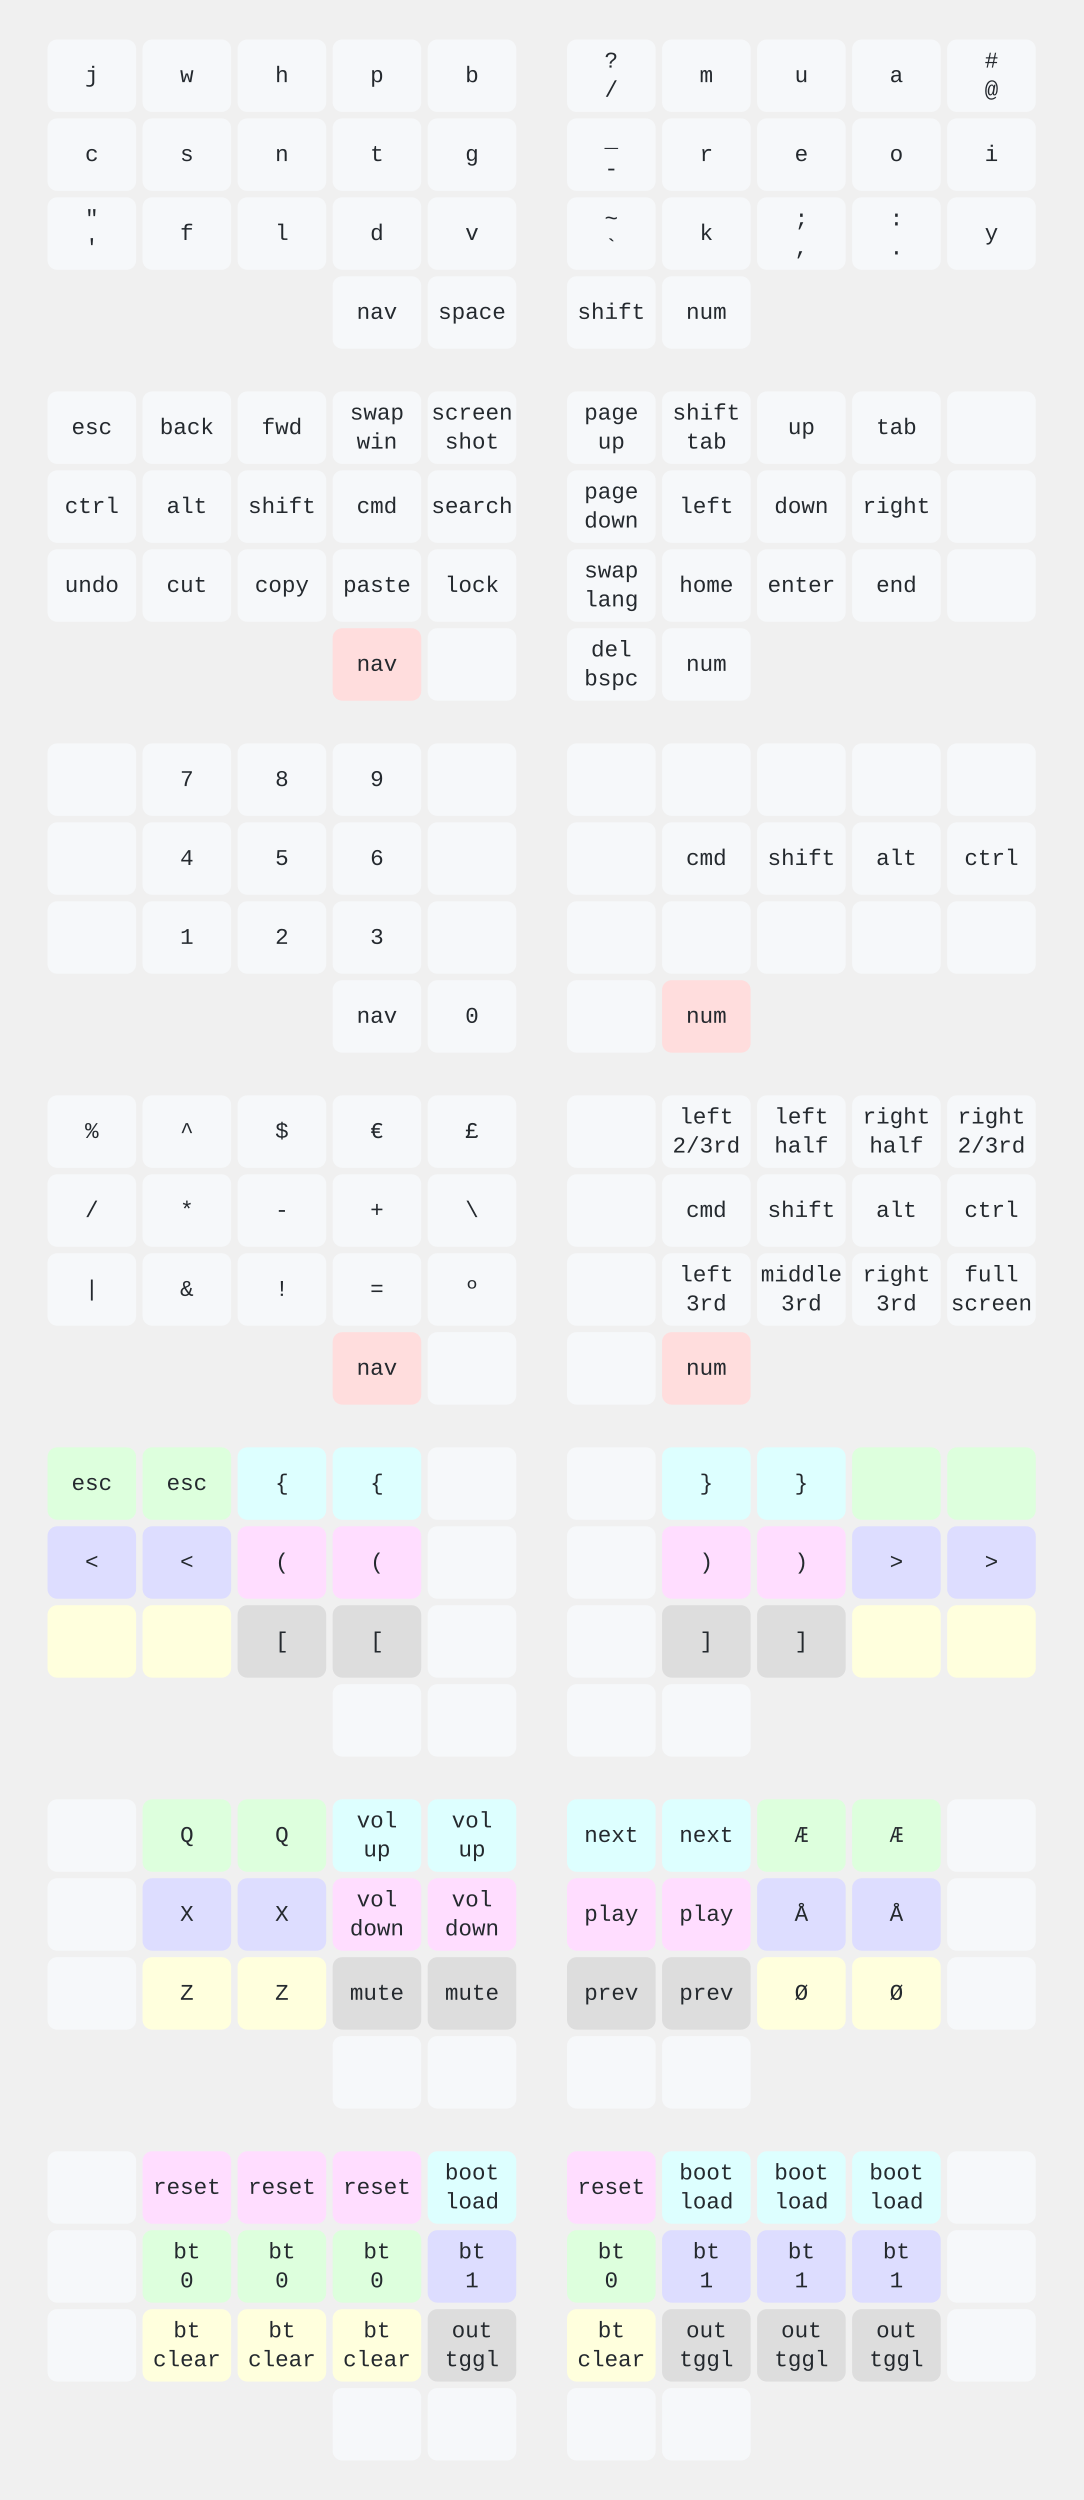
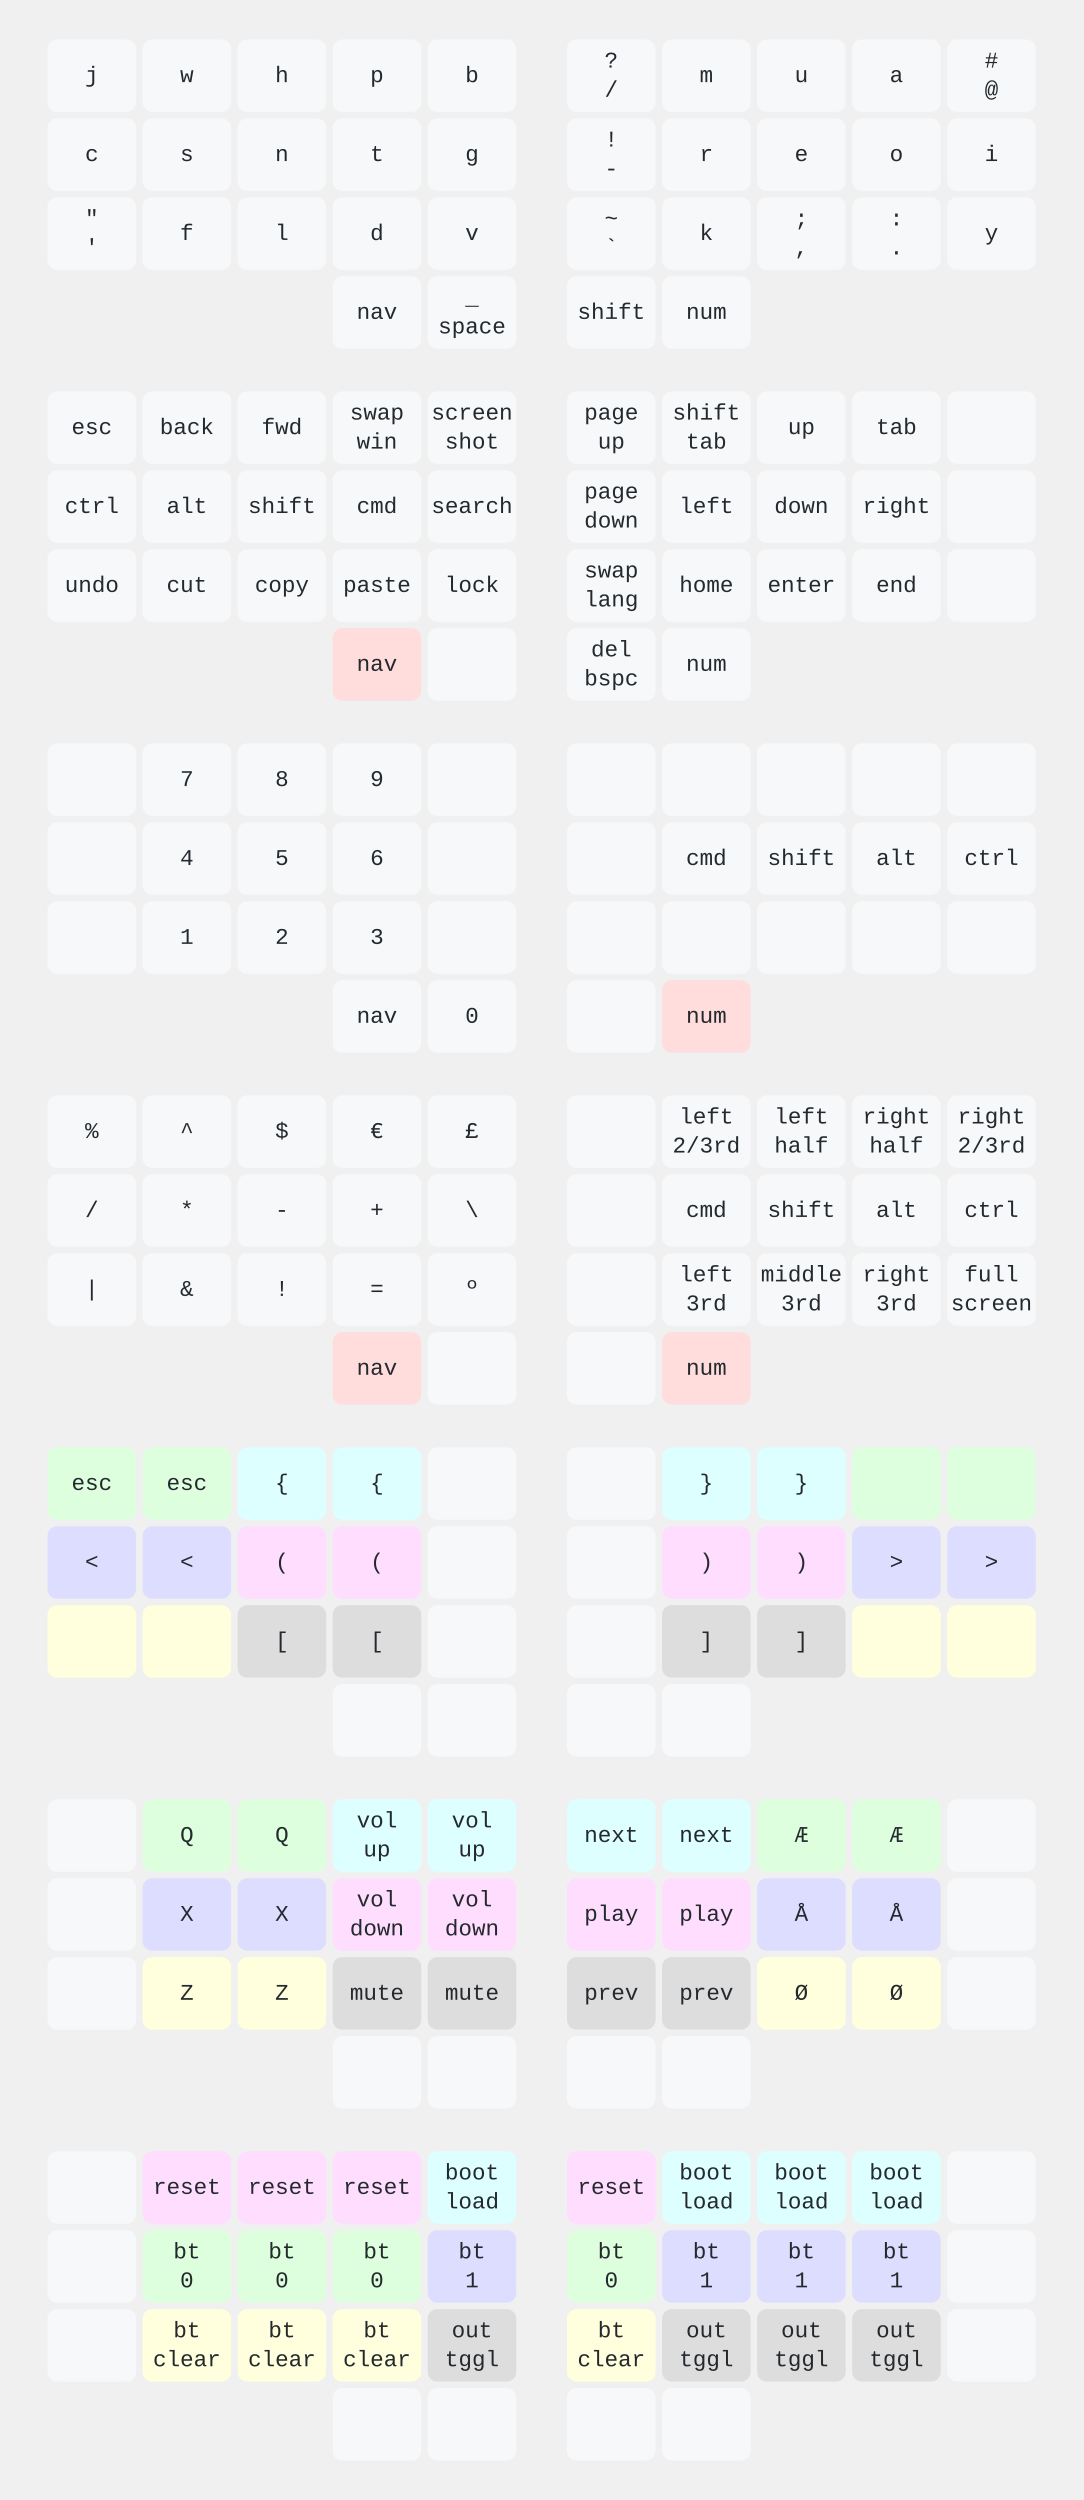
<svg xmlns="http://www.w3.org/2000/svg" width="672.5" height="1552.0" viewBox="0 0 672.5 1552.0">
  <style>
    svg {
        font-family: SFMono-Regular,Consolas,Liberation Mono,Menlo,monospace;
        font-size: 14px;
        font-kerning: normal;
        text-rendering: optimizeLegibility;
        fill: #24292e;
    }

    rect {
        fill: #f6f8fa;
    }

    .green {
        fill: #fdd;
    }

    .green {
        fill: #dfd;
    }

    .purple {
        fill: #ddf;
    }

    .yellow {
        fill: #ffd;
    }

    .blue {
        fill: #dff;
    }

    .pink {
        fill: #fdf;
    }

    .grey {
        fill: #ddd;
    }

    .red {
        fill: #fdd;
    }

    .none {
        fill: #fff;
        fill-opacity: 0.0;
    }
</style>
  <rect rx="6" ry="6" x="29.5" y="24.5" width="55" height="45" class="" />
  <text text-anchor="middle" dominant-baseline="middle" x="57.0" y="47.0">j</text>
  <rect rx="6" ry="6" x="88.5" y="24.5" width="55" height="45" class="" />
  <text text-anchor="middle" dominant-baseline="middle" x="116.0" y="47.0">w</text>
  <rect rx="6" ry="6" x="147.5" y="24.5" width="55" height="45" class="" />
  <text text-anchor="middle" dominant-baseline="middle" x="175.0" y="47.0">h</text>
  <rect rx="6" ry="6" x="206.5" y="24.5" width="55" height="45" class="" />
  <text text-anchor="middle" dominant-baseline="middle" x="234.0" y="47.0">p</text>
  <rect rx="6" ry="6" x="265.5" y="24.5" width="55" height="45" class="" />
  <text text-anchor="middle" dominant-baseline="middle" x="293.0" y="47.0">b</text>
  <rect rx="6" ry="6" x="29.5" y="73.5" width="55" height="45" class="" />
  <text text-anchor="middle" dominant-baseline="middle" x="57.0" y="96.0">c</text>
  <rect rx="6" ry="6" x="88.5" y="73.5" width="55" height="45" class="" />
  <text text-anchor="middle" dominant-baseline="middle" x="116.0" y="96.0">s</text>
  <rect rx="6" ry="6" x="147.5" y="73.5" width="55" height="45" class="" />
  <text text-anchor="middle" dominant-baseline="middle" x="175.0" y="96.0">n</text>
  <rect rx="6" ry="6" x="206.5" y="73.5" width="55" height="45" class="" />
  <text text-anchor="middle" dominant-baseline="middle" x="234.0" y="96.0">t</text>
  <rect rx="6" ry="6" x="265.5" y="73.5" width="55" height="45" class="" />
  <text text-anchor="middle" dominant-baseline="middle" x="293.0" y="96.0">g</text>
  <rect rx="6" ry="6" x="29.5" y="122.5" width="55" height="45" class="" />
  <text text-anchor="middle" dominant-baseline="middle" x="57.0" y="136.0">"</text>
  <text text-anchor="middle" dominant-baseline="middle" x="57.0" y="154.0">'</text>
  <rect rx="6" ry="6" x="88.5" y="122.5" width="55" height="45" class="" />
  <text text-anchor="middle" dominant-baseline="middle" x="116.0" y="145.0">f</text>
  <rect rx="6" ry="6" x="147.5" y="122.5" width="55" height="45" class="" />
  <text text-anchor="middle" dominant-baseline="middle" x="175.0" y="145.0">l</text>
  <rect rx="6" ry="6" x="206.5" y="122.5" width="55" height="45" class="" />
  <text text-anchor="middle" dominant-baseline="middle" x="234.0" y="145.0">d</text>
  <rect rx="6" ry="6" x="265.5" y="122.5" width="55" height="45" class="" />
  <text text-anchor="middle" dominant-baseline="middle" x="293.0" y="145.0">v</text>
  <rect rx="6" ry="6" x="352.0" y="24.5" width="55" height="45" class="" />
  <text text-anchor="middle" dominant-baseline="middle" x="379.5" y="38.0">?</text>
  <text text-anchor="middle" dominant-baseline="middle" x="379.5" y="56.0">/</text>
  <rect rx="6" ry="6" x="411.0" y="24.5" width="55" height="45" class="" />
  <text text-anchor="middle" dominant-baseline="middle" x="438.5" y="47.0">m</text>
  <rect rx="6" ry="6" x="470.0" y="24.5" width="55" height="45" class="" />
  <text text-anchor="middle" dominant-baseline="middle" x="497.5" y="47.0">u</text>
  <rect rx="6" ry="6" x="529.0" y="24.5" width="55" height="45" class="" />
  <text text-anchor="middle" dominant-baseline="middle" x="556.5" y="47.0">a</text>
  <rect rx="6" ry="6" x="588.0" y="24.5" width="55" height="45" class="" />
  <text text-anchor="middle" dominant-baseline="middle" x="615.5" y="38.0">#</text>
  <text text-anchor="middle" dominant-baseline="middle" x="615.5" y="56.0">@</text>
  <rect rx="6" ry="6" x="352.0" y="73.5" width="55" height="45" class="" />
-   <text text-anchor="middle" dominant-baseline="middle" x="379.5" y="87.0">_</text>
+   <text text-anchor="middle" dominant-baseline="middle" x="379.5" y="87.0">!</text>
  <text text-anchor="middle" dominant-baseline="middle" x="379.5" y="105.0">-</text>
  <rect rx="6" ry="6" x="411.0" y="73.5" width="55" height="45" class="" />
  <text text-anchor="middle" dominant-baseline="middle" x="438.5" y="96.0">r</text>
  <rect rx="6" ry="6" x="470.0" y="73.5" width="55" height="45" class="" />
  <text text-anchor="middle" dominant-baseline="middle" x="497.5" y="96.0">e</text>
  <rect rx="6" ry="6" x="529.0" y="73.5" width="55" height="45" class="" />
  <text text-anchor="middle" dominant-baseline="middle" x="556.5" y="96.0">o</text>
  <rect rx="6" ry="6" x="588.0" y="73.5" width="55" height="45" class="" />
  <text text-anchor="middle" dominant-baseline="middle" x="615.5" y="96.0">i</text>
  <rect rx="6" ry="6" x="352.0" y="122.5" width="55" height="45" class="" />
  <text text-anchor="middle" dominant-baseline="middle" x="379.5" y="136.0">~</text>
  <text text-anchor="middle" dominant-baseline="middle" x="379.5" y="154.0">`</text>
  <rect rx="6" ry="6" x="411.0" y="122.5" width="55" height="45" class="" />
  <text text-anchor="middle" dominant-baseline="middle" x="438.5" y="145.0">k</text>
  <rect rx="6" ry="6" x="470.0" y="122.5" width="55" height="45" class="" />
  <text text-anchor="middle" dominant-baseline="middle" x="497.5" y="136.0">;</text>
  <text text-anchor="middle" dominant-baseline="middle" x="497.5" y="154.0">,</text>
  <rect rx="6" ry="6" x="529.0" y="122.5" width="55" height="45" class="" />
  <text text-anchor="middle" dominant-baseline="middle" x="556.5" y="136.0">:</text>
  <text text-anchor="middle" dominant-baseline="middle" x="556.5" y="154.0">.</text>
  <rect rx="6" ry="6" x="588.0" y="122.5" width="55" height="45" class="" />
  <text text-anchor="middle" dominant-baseline="middle" x="615.5" y="145.0">y</text>
  <rect rx="6" ry="6" x="206.5" y="171.5" width="55" height="45" class="" />
  <text text-anchor="middle" dominant-baseline="middle" x="234.0" y="194.0">nav</text>
  <rect rx="6" ry="6" x="265.5" y="171.5" width="55" height="45" class="" />
-   <text text-anchor="middle" dominant-baseline="middle" x="293.0" y="194.0">space</text>
+   <text text-anchor="middle" dominant-baseline="middle" x="293.0" y="185.0">_</text>
+   <text text-anchor="middle" dominant-baseline="middle" x="293.0" y="203.0">space</text>
  <rect rx="6" ry="6" x="352.0" y="171.5" width="55" height="45" class="" />
  <text text-anchor="middle" dominant-baseline="middle" x="379.5" y="194.0">shift</text>
  <rect rx="6" ry="6" x="411.0" y="171.5" width="55" height="45" class="" />
  <text text-anchor="middle" dominant-baseline="middle" x="438.5" y="194.0">num</text>
  <rect rx="6" ry="6" x="29.5" y="243.0" width="55" height="45" class="" />
  <text text-anchor="middle" dominant-baseline="middle" x="57.0" y="265.5">esc</text>
  <rect rx="6" ry="6" x="88.5" y="243.0" width="55" height="45" class="" />
  <text text-anchor="middle" dominant-baseline="middle" x="116.0" y="265.5">back</text>
  <rect rx="6" ry="6" x="147.5" y="243.0" width="55" height="45" class="" />
  <text text-anchor="middle" dominant-baseline="middle" x="175.0" y="265.5">fwd</text>
  <rect rx="6" ry="6" x="206.5" y="243.0" width="55" height="45" class="" />
  <text text-anchor="middle" dominant-baseline="middle" x="234.0" y="256.5">swap</text>
  <text text-anchor="middle" dominant-baseline="middle" x="234.0" y="274.5">win</text>
  <rect rx="6" ry="6" x="265.5" y="243.0" width="55" height="45" class="" />
  <text text-anchor="middle" dominant-baseline="middle" x="293.0" y="256.5">screen</text>
  <text text-anchor="middle" dominant-baseline="middle" x="293.0" y="274.5">shot</text>
  <rect rx="6" ry="6" x="29.5" y="292.0" width="55" height="45" class="" />
  <text text-anchor="middle" dominant-baseline="middle" x="57.0" y="314.5">ctrl</text>
  <rect rx="6" ry="6" x="88.5" y="292.0" width="55" height="45" class="" />
  <text text-anchor="middle" dominant-baseline="middle" x="116.0" y="314.5">alt</text>
  <rect rx="6" ry="6" x="147.5" y="292.0" width="55" height="45" class="" />
  <text text-anchor="middle" dominant-baseline="middle" x="175.0" y="314.5">shift</text>
  <rect rx="6" ry="6" x="206.5" y="292.0" width="55" height="45" class="" />
  <text text-anchor="middle" dominant-baseline="middle" x="234.0" y="314.5">cmd</text>
  <rect rx="6" ry="6" x="265.5" y="292.0" width="55" height="45" class="" />
  <text text-anchor="middle" dominant-baseline="middle" x="293.0" y="314.5">search</text>
  <rect rx="6" ry="6" x="29.5" y="341.0" width="55" height="45" class="" />
  <text text-anchor="middle" dominant-baseline="middle" x="57.0" y="363.5">undo</text>
  <rect rx="6" ry="6" x="88.5" y="341.0" width="55" height="45" class="" />
  <text text-anchor="middle" dominant-baseline="middle" x="116.0" y="363.5">cut</text>
  <rect rx="6" ry="6" x="147.5" y="341.0" width="55" height="45" class="" />
  <text text-anchor="middle" dominant-baseline="middle" x="175.0" y="363.5">copy</text>
  <rect rx="6" ry="6" x="206.5" y="341.0" width="55" height="45" class="" />
  <text text-anchor="middle" dominant-baseline="middle" x="234.0" y="363.5">paste</text>
  <rect rx="6" ry="6" x="265.5" y="341.0" width="55" height="45" class="" />
  <text text-anchor="middle" dominant-baseline="middle" x="293.0" y="363.5">lock</text>
  <rect rx="6" ry="6" x="352.0" y="243.0" width="55" height="45" class="" />
  <text text-anchor="middle" dominant-baseline="middle" x="379.5" y="256.5">page</text>
  <text text-anchor="middle" dominant-baseline="middle" x="379.5" y="274.5">up</text>
  <rect rx="6" ry="6" x="411.0" y="243.0" width="55" height="45" class="" />
  <text text-anchor="middle" dominant-baseline="middle" x="438.5" y="256.5">shift</text>
  <text text-anchor="middle" dominant-baseline="middle" x="438.5" y="274.5">tab</text>
  <rect rx="6" ry="6" x="470.0" y="243.0" width="55" height="45" class="" />
  <text text-anchor="middle" dominant-baseline="middle" x="497.5" y="265.5">up</text>
  <rect rx="6" ry="6" x="529.0" y="243.0" width="55" height="45" class="" />
  <text text-anchor="middle" dominant-baseline="middle" x="556.5" y="265.5">tab</text>
  <rect rx="6" ry="6" x="588.0" y="243.0" width="55" height="45" class="" />
  <rect rx="6" ry="6" x="352.0" y="292.0" width="55" height="45" class="" />
  <text text-anchor="middle" dominant-baseline="middle" x="379.5" y="305.5">page</text>
  <text text-anchor="middle" dominant-baseline="middle" x="379.5" y="323.5">down</text>
  <rect rx="6" ry="6" x="411.0" y="292.0" width="55" height="45" class="" />
  <text text-anchor="middle" dominant-baseline="middle" x="438.5" y="314.5">left</text>
  <rect rx="6" ry="6" x="470.0" y="292.0" width="55" height="45" class="" />
  <text text-anchor="middle" dominant-baseline="middle" x="497.5" y="314.5">down</text>
  <rect rx="6" ry="6" x="529.0" y="292.0" width="55" height="45" class="" />
  <text text-anchor="middle" dominant-baseline="middle" x="556.5" y="314.5">right</text>
  <rect rx="6" ry="6" x="588.0" y="292.0" width="55" height="45" class="" />
  <rect rx="6" ry="6" x="352.0" y="341.0" width="55" height="45" class="" />
  <text text-anchor="middle" dominant-baseline="middle" x="379.5" y="354.5">swap</text>
  <text text-anchor="middle" dominant-baseline="middle" x="379.5" y="372.5">lang</text>
  <rect rx="6" ry="6" x="411.0" y="341.0" width="55" height="45" class="" />
  <text text-anchor="middle" dominant-baseline="middle" x="438.5" y="363.5">home</text>
  <rect rx="6" ry="6" x="470.0" y="341.0" width="55" height="45" class="" />
  <text text-anchor="middle" dominant-baseline="middle" x="497.5" y="363.5">enter</text>
  <rect rx="6" ry="6" x="529.0" y="341.0" width="55" height="45" class="" />
  <text text-anchor="middle" dominant-baseline="middle" x="556.5" y="363.5">end</text>
  <rect rx="6" ry="6" x="588.0" y="341.0" width="55" height="45" class="" />
  <rect rx="6" ry="6" x="206.5" y="390.0" width="55" height="45" class="red" />
  <text text-anchor="middle" dominant-baseline="middle" x="234.0" y="412.5">nav</text>
  <rect rx="6" ry="6" x="265.5" y="390.0" width="55" height="45" class="" />
  <rect rx="6" ry="6" x="352.0" y="390.0" width="55" height="45" class="" />
  <text text-anchor="middle" dominant-baseline="middle" x="379.5" y="403.5">del</text>
  <text text-anchor="middle" dominant-baseline="middle" x="379.5" y="421.5">bspc</text>
  <rect rx="6" ry="6" x="411.0" y="390.0" width="55" height="45" class="" />
  <text text-anchor="middle" dominant-baseline="middle" x="438.5" y="412.5">num</text>
  <rect rx="6" ry="6" x="29.5" y="461.5" width="55" height="45" class="" />
  <rect rx="6" ry="6" x="88.5" y="461.5" width="55" height="45" class="" />
  <text text-anchor="middle" dominant-baseline="middle" x="116.0" y="484.0">7</text>
  <rect rx="6" ry="6" x="147.5" y="461.5" width="55" height="45" class="" />
  <text text-anchor="middle" dominant-baseline="middle" x="175.0" y="484.0">8</text>
  <rect rx="6" ry="6" x="206.5" y="461.5" width="55" height="45" class="" />
  <text text-anchor="middle" dominant-baseline="middle" x="234.0" y="484.0">9</text>
  <rect rx="6" ry="6" x="265.5" y="461.5" width="55" height="45" class="" />
  <rect rx="6" ry="6" x="29.5" y="510.5" width="55" height="45" class="" />
  <rect rx="6" ry="6" x="88.5" y="510.5" width="55" height="45" class="" />
  <text text-anchor="middle" dominant-baseline="middle" x="116.0" y="533.0">4</text>
  <rect rx="6" ry="6" x="147.5" y="510.5" width="55" height="45" class="" />
  <text text-anchor="middle" dominant-baseline="middle" x="175.0" y="533.0">5</text>
  <rect rx="6" ry="6" x="206.5" y="510.5" width="55" height="45" class="" />
  <text text-anchor="middle" dominant-baseline="middle" x="234.0" y="533.0">6</text>
  <rect rx="6" ry="6" x="265.5" y="510.5" width="55" height="45" class="" />
  <rect rx="6" ry="6" x="29.5" y="559.5" width="55" height="45" class="" />
  <rect rx="6" ry="6" x="88.5" y="559.5" width="55" height="45" class="" />
  <text text-anchor="middle" dominant-baseline="middle" x="116.0" y="582.0">1</text>
  <rect rx="6" ry="6" x="147.5" y="559.5" width="55" height="45" class="" />
  <text text-anchor="middle" dominant-baseline="middle" x="175.0" y="582.0">2</text>
  <rect rx="6" ry="6" x="206.5" y="559.5" width="55" height="45" class="" />
  <text text-anchor="middle" dominant-baseline="middle" x="234.0" y="582.0">3</text>
  <rect rx="6" ry="6" x="265.5" y="559.5" width="55" height="45" class="" />
  <rect rx="6" ry="6" x="352.0" y="461.5" width="55" height="45" class="" />
  <rect rx="6" ry="6" x="411.0" y="461.5" width="55" height="45" class="" />
  <rect rx="6" ry="6" x="470.0" y="461.5" width="55" height="45" class="" />
  <rect rx="6" ry="6" x="529.0" y="461.5" width="55" height="45" class="" />
  <rect rx="6" ry="6" x="588.0" y="461.5" width="55" height="45" class="" />
  <rect rx="6" ry="6" x="352.0" y="510.5" width="55" height="45" class="" />
  <rect rx="6" ry="6" x="411.0" y="510.5" width="55" height="45" class="" />
  <text text-anchor="middle" dominant-baseline="middle" x="438.5" y="533.0">cmd</text>
  <rect rx="6" ry="6" x="470.0" y="510.5" width="55" height="45" class="" />
  <text text-anchor="middle" dominant-baseline="middle" x="497.5" y="533.0">shift</text>
  <rect rx="6" ry="6" x="529.0" y="510.5" width="55" height="45" class="" />
  <text text-anchor="middle" dominant-baseline="middle" x="556.5" y="533.0">alt</text>
  <rect rx="6" ry="6" x="588.0" y="510.5" width="55" height="45" class="" />
  <text text-anchor="middle" dominant-baseline="middle" x="615.5" y="533.0">ctrl</text>
  <rect rx="6" ry="6" x="352.0" y="559.5" width="55" height="45" class="" />
  <rect rx="6" ry="6" x="411.0" y="559.5" width="55" height="45" class="" />
  <rect rx="6" ry="6" x="470.0" y="559.5" width="55" height="45" class="" />
  <rect rx="6" ry="6" x="529.0" y="559.5" width="55" height="45" class="" />
  <rect rx="6" ry="6" x="588.0" y="559.5" width="55" height="45" class="" />
  <rect rx="6" ry="6" x="206.5" y="608.5" width="55" height="45" class="" />
  <text text-anchor="middle" dominant-baseline="middle" x="234.0" y="631.0">nav</text>
  <rect rx="6" ry="6" x="265.5" y="608.5" width="55" height="45" class="" />
  <text text-anchor="middle" dominant-baseline="middle" x="293.0" y="631.0">0</text>
  <rect rx="6" ry="6" x="352.0" y="608.5" width="55" height="45" class="" />
  <rect rx="6" ry="6" x="411.0" y="608.5" width="55" height="45" class="red" />
  <text text-anchor="middle" dominant-baseline="middle" x="438.5" y="631.0">num</text>
  <rect rx="6" ry="6" x="29.5" y="680.0" width="55" height="45" class="" />
  <text text-anchor="middle" dominant-baseline="middle" x="57.0" y="702.5">%</text>
  <rect rx="6" ry="6" x="88.5" y="680.0" width="55" height="45" class="" />
  <text text-anchor="middle" dominant-baseline="middle" x="116.0" y="702.5">^</text>
  <rect rx="6" ry="6" x="147.5" y="680.0" width="55" height="45" class="" />
  <text text-anchor="middle" dominant-baseline="middle" x="175.0" y="702.5">$</text>
  <rect rx="6" ry="6" x="206.5" y="680.0" width="55" height="45" class="" />
  <text text-anchor="middle" dominant-baseline="middle" x="234.0" y="702.5">€</text>
  <rect rx="6" ry="6" x="265.5" y="680.0" width="55" height="45" class="" />
  <text text-anchor="middle" dominant-baseline="middle" x="293.0" y="702.5">£</text>
  <rect rx="6" ry="6" x="29.5" y="729.0" width="55" height="45" class="" />
  <text text-anchor="middle" dominant-baseline="middle" x="57.0" y="751.5">/</text>
  <rect rx="6" ry="6" x="88.5" y="729.0" width="55" height="45" class="" />
  <text text-anchor="middle" dominant-baseline="middle" x="116.0" y="751.5">*</text>
  <rect rx="6" ry="6" x="147.5" y="729.0" width="55" height="45" class="" />
  <text text-anchor="middle" dominant-baseline="middle" x="175.0" y="751.5">-</text>
  <rect rx="6" ry="6" x="206.5" y="729.0" width="55" height="45" class="" />
  <text text-anchor="middle" dominant-baseline="middle" x="234.0" y="751.5">+</text>
  <rect rx="6" ry="6" x="265.5" y="729.0" width="55" height="45" class="" />
  <text text-anchor="middle" dominant-baseline="middle" x="293.0" y="751.5">\</text>
  <rect rx="6" ry="6" x="29.5" y="778.0" width="55" height="45" class="" />
  <text text-anchor="middle" dominant-baseline="middle" x="57.0" y="800.5">|</text>
  <rect rx="6" ry="6" x="88.5" y="778.0" width="55" height="45" class="" />
  <text text-anchor="middle" dominant-baseline="middle" x="116.0" y="800.5">&amp;</text>
  <rect rx="6" ry="6" x="147.5" y="778.0" width="55" height="45" class="" />
  <text text-anchor="middle" dominant-baseline="middle" x="175.0" y="800.5">!</text>
  <rect rx="6" ry="6" x="206.5" y="778.0" width="55" height="45" class="" />
  <text text-anchor="middle" dominant-baseline="middle" x="234.0" y="800.5">=</text>
  <rect rx="6" ry="6" x="265.5" y="778.0" width="55" height="45" class="" />
  <text text-anchor="middle" dominant-baseline="middle" x="293.0" y="800.5">º</text>
  <rect rx="6" ry="6" x="352.0" y="680.0" width="55" height="45" class="" />
  <rect rx="6" ry="6" x="411.0" y="680.0" width="55" height="45" class="" />
  <text text-anchor="middle" dominant-baseline="middle" x="438.5" y="693.5">left</text>
  <text text-anchor="middle" dominant-baseline="middle" x="438.5" y="711.5">2/3rd</text>
  <rect rx="6" ry="6" x="470.0" y="680.0" width="55" height="45" class="" />
  <text text-anchor="middle" dominant-baseline="middle" x="497.5" y="693.5">left</text>
  <text text-anchor="middle" dominant-baseline="middle" x="497.5" y="711.5">half</text>
  <rect rx="6" ry="6" x="529.0" y="680.0" width="55" height="45" class="" />
  <text text-anchor="middle" dominant-baseline="middle" x="556.5" y="693.5">right</text>
  <text text-anchor="middle" dominant-baseline="middle" x="556.5" y="711.5">half</text>
  <rect rx="6" ry="6" x="588.0" y="680.0" width="55" height="45" class="" />
  <text text-anchor="middle" dominant-baseline="middle" x="615.5" y="693.5">right</text>
  <text text-anchor="middle" dominant-baseline="middle" x="615.5" y="711.5">2/3rd</text>
  <rect rx="6" ry="6" x="352.0" y="729.0" width="55" height="45" class="" />
  <rect rx="6" ry="6" x="411.0" y="729.0" width="55" height="45" class="" />
  <text text-anchor="middle" dominant-baseline="middle" x="438.5" y="751.5">cmd</text>
  <rect rx="6" ry="6" x="470.0" y="729.0" width="55" height="45" class="" />
  <text text-anchor="middle" dominant-baseline="middle" x="497.5" y="751.5">shift</text>
  <rect rx="6" ry="6" x="529.0" y="729.0" width="55" height="45" class="" />
  <text text-anchor="middle" dominant-baseline="middle" x="556.5" y="751.5">alt</text>
  <rect rx="6" ry="6" x="588.0" y="729.0" width="55" height="45" class="" />
  <text text-anchor="middle" dominant-baseline="middle" x="615.5" y="751.5">ctrl</text>
  <rect rx="6" ry="6" x="352.0" y="778.0" width="55" height="45" class="" />
  <rect rx="6" ry="6" x="411.0" y="778.0" width="55" height="45" class="" />
  <text text-anchor="middle" dominant-baseline="middle" x="438.5" y="791.5">left</text>
  <text text-anchor="middle" dominant-baseline="middle" x="438.5" y="809.5">3rd</text>
  <rect rx="6" ry="6" x="470.0" y="778.0" width="55" height="45" class="" />
  <text text-anchor="middle" dominant-baseline="middle" x="497.5" y="791.5">middle</text>
  <text text-anchor="middle" dominant-baseline="middle" x="497.5" y="809.5">3rd</text>
  <rect rx="6" ry="6" x="529.0" y="778.0" width="55" height="45" class="" />
  <text text-anchor="middle" dominant-baseline="middle" x="556.5" y="791.5">right</text>
  <text text-anchor="middle" dominant-baseline="middle" x="556.5" y="809.5">3rd</text>
  <rect rx="6" ry="6" x="588.0" y="778.0" width="55" height="45" class="" />
  <text text-anchor="middle" dominant-baseline="middle" x="615.5" y="791.5">full</text>
  <text text-anchor="middle" dominant-baseline="middle" x="615.5" y="809.5">screen</text>
  <rect rx="6" ry="6" x="206.5" y="827.0" width="55" height="45" class="red" />
  <text text-anchor="middle" dominant-baseline="middle" x="234.0" y="849.5">nav</text>
  <rect rx="6" ry="6" x="265.5" y="827.0" width="55" height="45" class="" />
  <rect rx="6" ry="6" x="352.0" y="827.0" width="55" height="45" class="" />
  <rect rx="6" ry="6" x="411.0" y="827.0" width="55" height="45" class="red" />
  <text text-anchor="middle" dominant-baseline="middle" x="438.5" y="849.5">num</text>
  <rect rx="6" ry="6" x="29.5" y="898.5" width="55" height="45" class="green" />
  <text text-anchor="middle" dominant-baseline="middle" x="57.0" y="921.0">esc</text>
  <rect rx="6" ry="6" x="88.5" y="898.5" width="55" height="45" class="green" />
  <text text-anchor="middle" dominant-baseline="middle" x="116.0" y="921.0">esc</text>
  <rect rx="6" ry="6" x="147.5" y="898.5" width="55" height="45" class="blue" />
  <text text-anchor="middle" dominant-baseline="middle" x="175.0" y="921.0">{</text>
  <rect rx="6" ry="6" x="206.5" y="898.5" width="55" height="45" class="blue" />
  <text text-anchor="middle" dominant-baseline="middle" x="234.0" y="921.0">{</text>
  <rect rx="6" ry="6" x="265.5" y="898.5" width="55" height="45" class="" />
  <rect rx="6" ry="6" x="29.5" y="947.5" width="55" height="45" class="purple" />
  <text text-anchor="middle" dominant-baseline="middle" x="57.0" y="970.0">&lt;</text>
  <rect rx="6" ry="6" x="88.5" y="947.5" width="55" height="45" class="purple" />
  <text text-anchor="middle" dominant-baseline="middle" x="116.0" y="970.0">&lt;</text>
  <rect rx="6" ry="6" x="147.5" y="947.5" width="55" height="45" class="pink" />
  <text text-anchor="middle" dominant-baseline="middle" x="175.0" y="970.0">(</text>
  <rect rx="6" ry="6" x="206.5" y="947.5" width="55" height="45" class="pink" />
  <text text-anchor="middle" dominant-baseline="middle" x="234.0" y="970.0">(</text>
  <rect rx="6" ry="6" x="265.5" y="947.5" width="55" height="45" class="" />
  <rect rx="6" ry="6" x="29.5" y="996.5" width="55" height="45" class="yellow" />
  <rect rx="6" ry="6" x="88.5" y="996.5" width="55" height="45" class="yellow" />
  <rect rx="6" ry="6" x="147.5" y="996.5" width="55" height="45" class="grey" />
  <text text-anchor="middle" dominant-baseline="middle" x="175.0" y="1019.0">[</text>
  <rect rx="6" ry="6" x="206.5" y="996.5" width="55" height="45" class="grey" />
  <text text-anchor="middle" dominant-baseline="middle" x="234.0" y="1019.0">[</text>
  <rect rx="6" ry="6" x="265.5" y="996.5" width="55" height="45" class="" />
  <rect rx="6" ry="6" x="352.0" y="898.5" width="55" height="45" class="" />
  <rect rx="6" ry="6" x="411.0" y="898.5" width="55" height="45" class="blue" />
  <text text-anchor="middle" dominant-baseline="middle" x="438.5" y="921.0">}</text>
  <rect rx="6" ry="6" x="470.0" y="898.5" width="55" height="45" class="blue" />
  <text text-anchor="middle" dominant-baseline="middle" x="497.5" y="921.0">}</text>
  <rect rx="6" ry="6" x="529.0" y="898.5" width="55" height="45" class="green" />
  <rect rx="6" ry="6" x="588.0" y="898.5" width="55" height="45" class="green" />
  <rect rx="6" ry="6" x="352.0" y="947.5" width="55" height="45" class="" />
  <rect rx="6" ry="6" x="411.0" y="947.5" width="55" height="45" class="pink" />
  <text text-anchor="middle" dominant-baseline="middle" x="438.5" y="970.0">)</text>
  <rect rx="6" ry="6" x="470.0" y="947.5" width="55" height="45" class="pink" />
  <text text-anchor="middle" dominant-baseline="middle" x="497.5" y="970.0">)</text>
  <rect rx="6" ry="6" x="529.0" y="947.5" width="55" height="45" class="purple" />
  <text text-anchor="middle" dominant-baseline="middle" x="556.5" y="970.0">&gt;</text>
  <rect rx="6" ry="6" x="588.0" y="947.5" width="55" height="45" class="purple" />
  <text text-anchor="middle" dominant-baseline="middle" x="615.5" y="970.0">&gt;</text>
  <rect rx="6" ry="6" x="352.0" y="996.5" width="55" height="45" class="" />
  <rect rx="6" ry="6" x="411.0" y="996.5" width="55" height="45" class="grey" />
  <text text-anchor="middle" dominant-baseline="middle" x="438.5" y="1019.0">]</text>
  <rect rx="6" ry="6" x="470.0" y="996.5" width="55" height="45" class="grey" />
  <text text-anchor="middle" dominant-baseline="middle" x="497.5" y="1019.0">]</text>
  <rect rx="6" ry="6" x="529.0" y="996.5" width="55" height="45" class="yellow" />
  <rect rx="6" ry="6" x="588.0" y="996.5" width="55" height="45" class="yellow" />
  <rect rx="6" ry="6" x="206.5" y="1045.5" width="55" height="45" class="" />
  <rect rx="6" ry="6" x="265.5" y="1045.5" width="55" height="45" class="" />
  <rect rx="6" ry="6" x="352.0" y="1045.5" width="55" height="45" class="" />
  <rect rx="6" ry="6" x="411.0" y="1045.5" width="55" height="45" class="" />
  <rect rx="6" ry="6" x="29.5" y="1117.0" width="55" height="45" class="" />
  <rect rx="6" ry="6" x="88.5" y="1117.0" width="55" height="45" class="green" />
  <text text-anchor="middle" dominant-baseline="middle" x="116.0" y="1139.5">Q</text>
  <rect rx="6" ry="6" x="147.5" y="1117.0" width="55" height="45" class="green" />
  <text text-anchor="middle" dominant-baseline="middle" x="175.0" y="1139.5">Q</text>
  <rect rx="6" ry="6" x="206.5" y="1117.0" width="55" height="45" class="blue" />
  <text text-anchor="middle" dominant-baseline="middle" x="234.0" y="1130.5">vol</text>
  <text text-anchor="middle" dominant-baseline="middle" x="234.0" y="1148.5">up</text>
  <rect rx="6" ry="6" x="265.5" y="1117.0" width="55" height="45" class="blue" />
  <text text-anchor="middle" dominant-baseline="middle" x="293.0" y="1130.5">vol</text>
  <text text-anchor="middle" dominant-baseline="middle" x="293.0" y="1148.5">up</text>
  <rect rx="6" ry="6" x="29.5" y="1166.0" width="55" height="45" class="" />
  <rect rx="6" ry="6" x="88.5" y="1166.0" width="55" height="45" class="purple" />
  <text text-anchor="middle" dominant-baseline="middle" x="116.0" y="1188.5">X</text>
  <rect rx="6" ry="6" x="147.5" y="1166.0" width="55" height="45" class="purple" />
  <text text-anchor="middle" dominant-baseline="middle" x="175.0" y="1188.5">X</text>
  <rect rx="6" ry="6" x="206.5" y="1166.0" width="55" height="45" class="pink" />
  <text text-anchor="middle" dominant-baseline="middle" x="234.0" y="1179.5">vol</text>
  <text text-anchor="middle" dominant-baseline="middle" x="234.0" y="1197.5">down</text>
  <rect rx="6" ry="6" x="265.5" y="1166.0" width="55" height="45" class="pink" />
  <text text-anchor="middle" dominant-baseline="middle" x="293.0" y="1179.5">vol</text>
  <text text-anchor="middle" dominant-baseline="middle" x="293.0" y="1197.5">down</text>
  <rect rx="6" ry="6" x="29.5" y="1215.0" width="55" height="45" class="" />
  <rect rx="6" ry="6" x="88.5" y="1215.0" width="55" height="45" class="yellow" />
  <text text-anchor="middle" dominant-baseline="middle" x="116.0" y="1237.5">Z</text>
  <rect rx="6" ry="6" x="147.5" y="1215.0" width="55" height="45" class="yellow" />
  <text text-anchor="middle" dominant-baseline="middle" x="175.0" y="1237.5">Z</text>
  <rect rx="6" ry="6" x="206.5" y="1215.0" width="55" height="45" class="grey" />
  <text text-anchor="middle" dominant-baseline="middle" x="234.0" y="1237.5">mute</text>
  <rect rx="6" ry="6" x="265.5" y="1215.0" width="55" height="45" class="grey" />
  <text text-anchor="middle" dominant-baseline="middle" x="293.0" y="1237.5">mute</text>
  <rect rx="6" ry="6" x="352.0" y="1117.0" width="55" height="45" class="blue" />
  <text text-anchor="middle" dominant-baseline="middle" x="379.5" y="1139.5">next</text>
  <rect rx="6" ry="6" x="411.0" y="1117.0" width="55" height="45" class="blue" />
  <text text-anchor="middle" dominant-baseline="middle" x="438.5" y="1139.5">next</text>
  <rect rx="6" ry="6" x="470.0" y="1117.0" width="55" height="45" class="green" />
  <text text-anchor="middle" dominant-baseline="middle" x="497.5" y="1139.5">Æ</text>
  <rect rx="6" ry="6" x="529.0" y="1117.0" width="55" height="45" class="green" />
  <text text-anchor="middle" dominant-baseline="middle" x="556.5" y="1139.5">Æ</text>
  <rect rx="6" ry="6" x="588.0" y="1117.0" width="55" height="45" class="" />
  <rect rx="6" ry="6" x="352.0" y="1166.0" width="55" height="45" class="pink" />
  <text text-anchor="middle" dominant-baseline="middle" x="379.5" y="1188.5">play</text>
  <rect rx="6" ry="6" x="411.0" y="1166.0" width="55" height="45" class="pink" />
  <text text-anchor="middle" dominant-baseline="middle" x="438.5" y="1188.5">play</text>
  <rect rx="6" ry="6" x="470.0" y="1166.0" width="55" height="45" class="purple" />
  <text text-anchor="middle" dominant-baseline="middle" x="497.5" y="1188.5">Å</text>
  <rect rx="6" ry="6" x="529.0" y="1166.0" width="55" height="45" class="purple" />
  <text text-anchor="middle" dominant-baseline="middle" x="556.5" y="1188.5">Å</text>
  <rect rx="6" ry="6" x="588.0" y="1166.0" width="55" height="45" class="" />
  <rect rx="6" ry="6" x="352.0" y="1215.0" width="55" height="45" class="grey" />
  <text text-anchor="middle" dominant-baseline="middle" x="379.5" y="1237.5">prev</text>
  <rect rx="6" ry="6" x="411.0" y="1215.0" width="55" height="45" class="grey" />
  <text text-anchor="middle" dominant-baseline="middle" x="438.5" y="1237.5">prev</text>
  <rect rx="6" ry="6" x="470.0" y="1215.0" width="55" height="45" class="yellow" />
  <text text-anchor="middle" dominant-baseline="middle" x="497.5" y="1237.5">Ø</text>
  <rect rx="6" ry="6" x="529.0" y="1215.0" width="55" height="45" class="yellow" />
  <text text-anchor="middle" dominant-baseline="middle" x="556.5" y="1237.5">Ø</text>
  <rect rx="6" ry="6" x="588.0" y="1215.0" width="55" height="45" class="" />
  <rect rx="6" ry="6" x="206.5" y="1264.0" width="55" height="45" class="" />
  <rect rx="6" ry="6" x="265.5" y="1264.0" width="55" height="45" class="" />
  <rect rx="6" ry="6" x="352.0" y="1264.0" width="55" height="45" class="" />
  <rect rx="6" ry="6" x="411.0" y="1264.0" width="55" height="45" class="" />
  <rect rx="6" ry="6" x="29.5" y="1335.5" width="55" height="45" class="" />
  <rect rx="6" ry="6" x="88.5" y="1335.5" width="55" height="45" class="pink" />
  <text text-anchor="middle" dominant-baseline="middle" x="116.0" y="1358.0">reset</text>
  <rect rx="6" ry="6" x="147.5" y="1335.5" width="55" height="45" class="pink" />
  <text text-anchor="middle" dominant-baseline="middle" x="175.0" y="1358.0">reset</text>
  <rect rx="6" ry="6" x="206.5" y="1335.5" width="55" height="45" class="pink" />
  <text text-anchor="middle" dominant-baseline="middle" x="234.0" y="1358.0">reset</text>
  <rect rx="6" ry="6" x="265.5" y="1335.5" width="55" height="45" class="blue" />
  <text text-anchor="middle" dominant-baseline="middle" x="293.0" y="1349.0">boot</text>
  <text text-anchor="middle" dominant-baseline="middle" x="293.0" y="1367.0">load</text>
  <rect rx="6" ry="6" x="29.5" y="1384.5" width="55" height="45" class="" />
  <rect rx="6" ry="6" x="88.5" y="1384.5" width="55" height="45" class="green" />
  <text text-anchor="middle" dominant-baseline="middle" x="116.0" y="1398.0">bt</text>
  <text text-anchor="middle" dominant-baseline="middle" x="116.0" y="1416.0">0</text>
  <rect rx="6" ry="6" x="147.5" y="1384.5" width="55" height="45" class="green" />
  <text text-anchor="middle" dominant-baseline="middle" x="175.0" y="1398.0">bt</text>
  <text text-anchor="middle" dominant-baseline="middle" x="175.0" y="1416.0">0</text>
  <rect rx="6" ry="6" x="206.5" y="1384.5" width="55" height="45" class="green" />
  <text text-anchor="middle" dominant-baseline="middle" x="234.0" y="1398.0">bt</text>
  <text text-anchor="middle" dominant-baseline="middle" x="234.0" y="1416.0">0</text>
  <rect rx="6" ry="6" x="265.5" y="1384.5" width="55" height="45" class="purple" />
  <text text-anchor="middle" dominant-baseline="middle" x="293.0" y="1398.0">bt</text>
  <text text-anchor="middle" dominant-baseline="middle" x="293.0" y="1416.0">1</text>
  <rect rx="6" ry="6" x="29.5" y="1433.5" width="55" height="45" class="" />
  <rect rx="6" ry="6" x="88.5" y="1433.5" width="55" height="45" class="yellow" />
  <text text-anchor="middle" dominant-baseline="middle" x="116.0" y="1447.0">bt</text>
  <text text-anchor="middle" dominant-baseline="middle" x="116.0" y="1465.0">clear</text>
  <rect rx="6" ry="6" x="147.5" y="1433.5" width="55" height="45" class="yellow" />
  <text text-anchor="middle" dominant-baseline="middle" x="175.0" y="1447.0">bt</text>
  <text text-anchor="middle" dominant-baseline="middle" x="175.0" y="1465.0">clear</text>
  <rect rx="6" ry="6" x="206.5" y="1433.5" width="55" height="45" class="yellow" />
  <text text-anchor="middle" dominant-baseline="middle" x="234.0" y="1447.0">bt</text>
  <text text-anchor="middle" dominant-baseline="middle" x="234.0" y="1465.0">clear</text>
  <rect rx="6" ry="6" x="265.5" y="1433.5" width="55" height="45" class="grey" />
  <text text-anchor="middle" dominant-baseline="middle" x="293.0" y="1447.0">out</text>
  <text text-anchor="middle" dominant-baseline="middle" x="293.0" y="1465.0">tggl</text>
  <rect rx="6" ry="6" x="352.0" y="1335.5" width="55" height="45" class="pink" />
  <text text-anchor="middle" dominant-baseline="middle" x="379.5" y="1358.0">reset</text>
  <rect rx="6" ry="6" x="411.0" y="1335.5" width="55" height="45" class="blue" />
  <text text-anchor="middle" dominant-baseline="middle" x="438.5" y="1349.0">boot</text>
  <text text-anchor="middle" dominant-baseline="middle" x="438.5" y="1367.0">load</text>
  <rect rx="6" ry="6" x="470.0" y="1335.5" width="55" height="45" class="blue" />
  <text text-anchor="middle" dominant-baseline="middle" x="497.5" y="1349.0">boot</text>
  <text text-anchor="middle" dominant-baseline="middle" x="497.5" y="1367.0">load</text>
  <rect rx="6" ry="6" x="529.0" y="1335.5" width="55" height="45" class="blue" />
  <text text-anchor="middle" dominant-baseline="middle" x="556.5" y="1349.0">boot</text>
  <text text-anchor="middle" dominant-baseline="middle" x="556.5" y="1367.0">load</text>
  <rect rx="6" ry="6" x="588.0" y="1335.5" width="55" height="45" class="" />
  <rect rx="6" ry="6" x="352.0" y="1384.5" width="55" height="45" class="green" />
  <text text-anchor="middle" dominant-baseline="middle" x="379.5" y="1398.0">bt</text>
  <text text-anchor="middle" dominant-baseline="middle" x="379.5" y="1416.0">0</text>
  <rect rx="6" ry="6" x="411.0" y="1384.5" width="55" height="45" class="purple" />
  <text text-anchor="middle" dominant-baseline="middle" x="438.5" y="1398.0">bt</text>
  <text text-anchor="middle" dominant-baseline="middle" x="438.5" y="1416.0">1</text>
  <rect rx="6" ry="6" x="470.0" y="1384.5" width="55" height="45" class="purple" />
  <text text-anchor="middle" dominant-baseline="middle" x="497.5" y="1398.0">bt</text>
  <text text-anchor="middle" dominant-baseline="middle" x="497.5" y="1416.0">1</text>
  <rect rx="6" ry="6" x="529.0" y="1384.5" width="55" height="45" class="purple" />
  <text text-anchor="middle" dominant-baseline="middle" x="556.5" y="1398.0">bt</text>
  <text text-anchor="middle" dominant-baseline="middle" x="556.5" y="1416.0">1</text>
  <rect rx="6" ry="6" x="588.0" y="1384.5" width="55" height="45" class="" />
  <rect rx="6" ry="6" x="352.0" y="1433.5" width="55" height="45" class="yellow" />
  <text text-anchor="middle" dominant-baseline="middle" x="379.5" y="1447.0">bt</text>
  <text text-anchor="middle" dominant-baseline="middle" x="379.5" y="1465.0">clear</text>
  <rect rx="6" ry="6" x="411.0" y="1433.5" width="55" height="45" class="grey" />
  <text text-anchor="middle" dominant-baseline="middle" x="438.5" y="1447.0">out</text>
  <text text-anchor="middle" dominant-baseline="middle" x="438.5" y="1465.0">tggl</text>
  <rect rx="6" ry="6" x="470.0" y="1433.5" width="55" height="45" class="grey" />
  <text text-anchor="middle" dominant-baseline="middle" x="497.5" y="1447.0">out</text>
  <text text-anchor="middle" dominant-baseline="middle" x="497.5" y="1465.0">tggl</text>
  <rect rx="6" ry="6" x="529.0" y="1433.5" width="55" height="45" class="grey" />
  <text text-anchor="middle" dominant-baseline="middle" x="556.5" y="1447.0">out</text>
  <text text-anchor="middle" dominant-baseline="middle" x="556.5" y="1465.0">tggl</text>
  <rect rx="6" ry="6" x="588.0" y="1433.5" width="55" height="45" class="" />
  <rect rx="6" ry="6" x="206.5" y="1482.5" width="55" height="45" class="" />
  <rect rx="6" ry="6" x="265.5" y="1482.5" width="55" height="45" class="" />
  <rect rx="6" ry="6" x="352.0" y="1482.5" width="55" height="45" class="" />
  <rect rx="6" ry="6" x="411.0" y="1482.5" width="55" height="45" class="" />
</svg>
